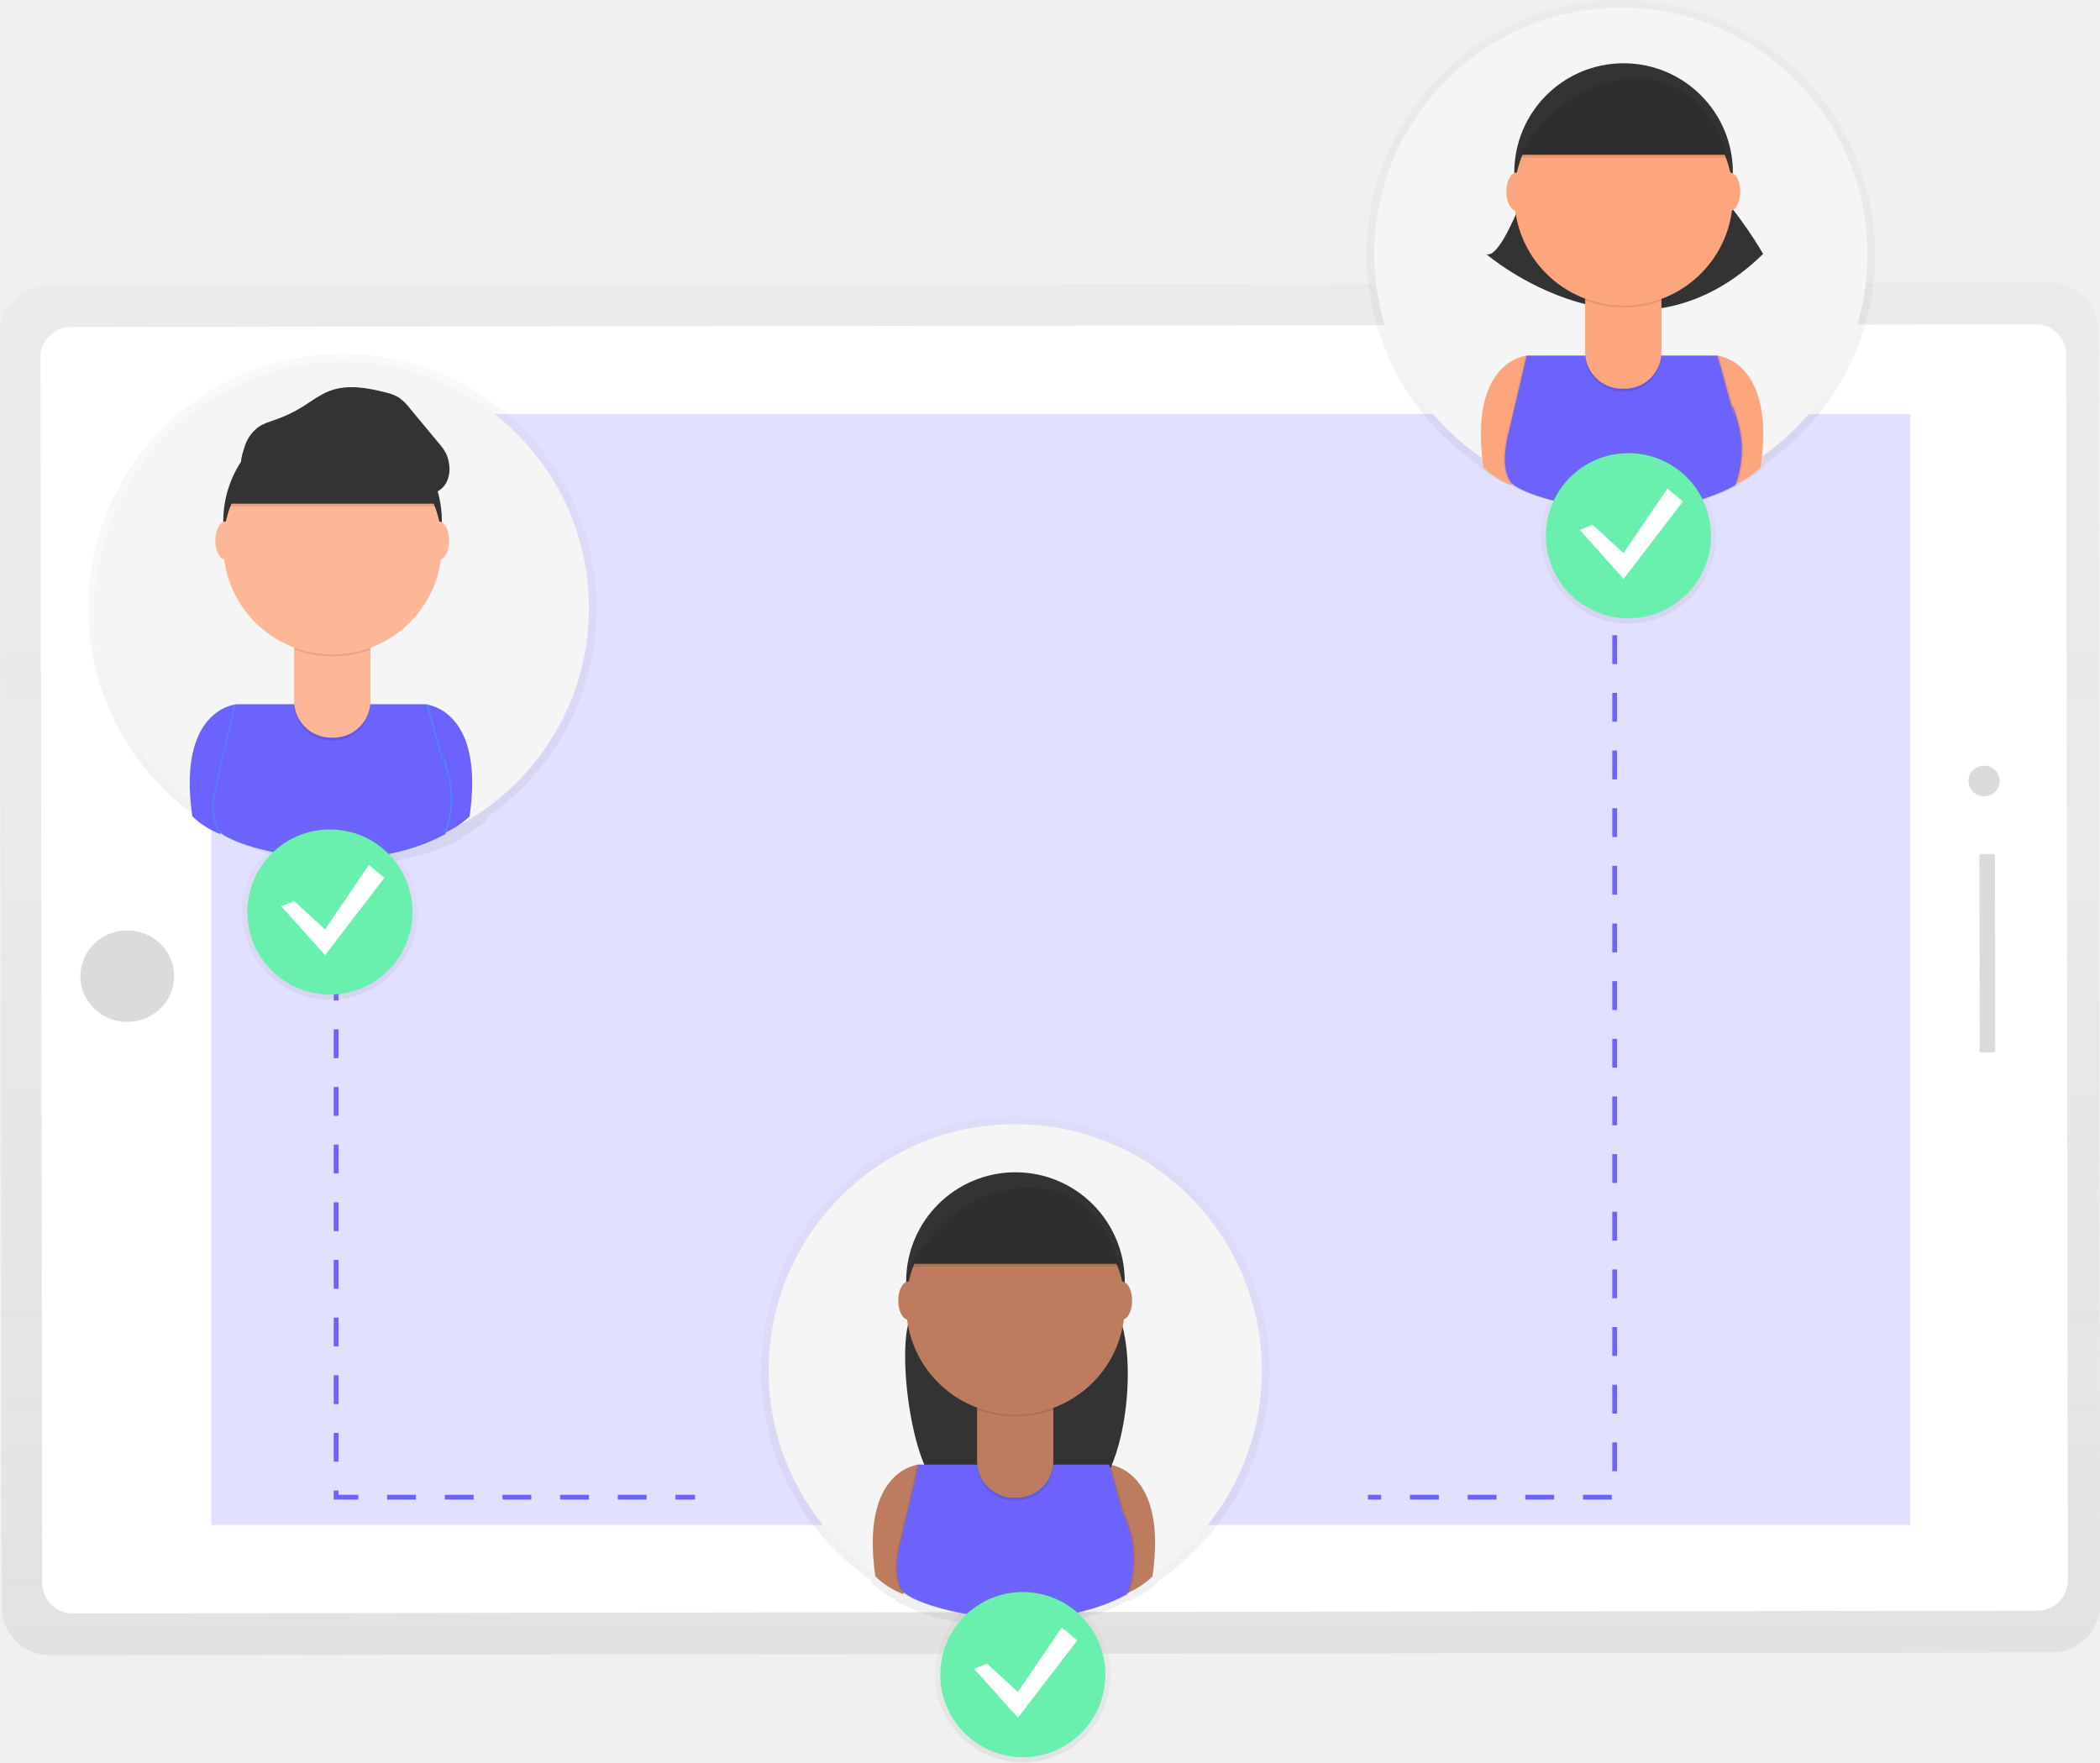
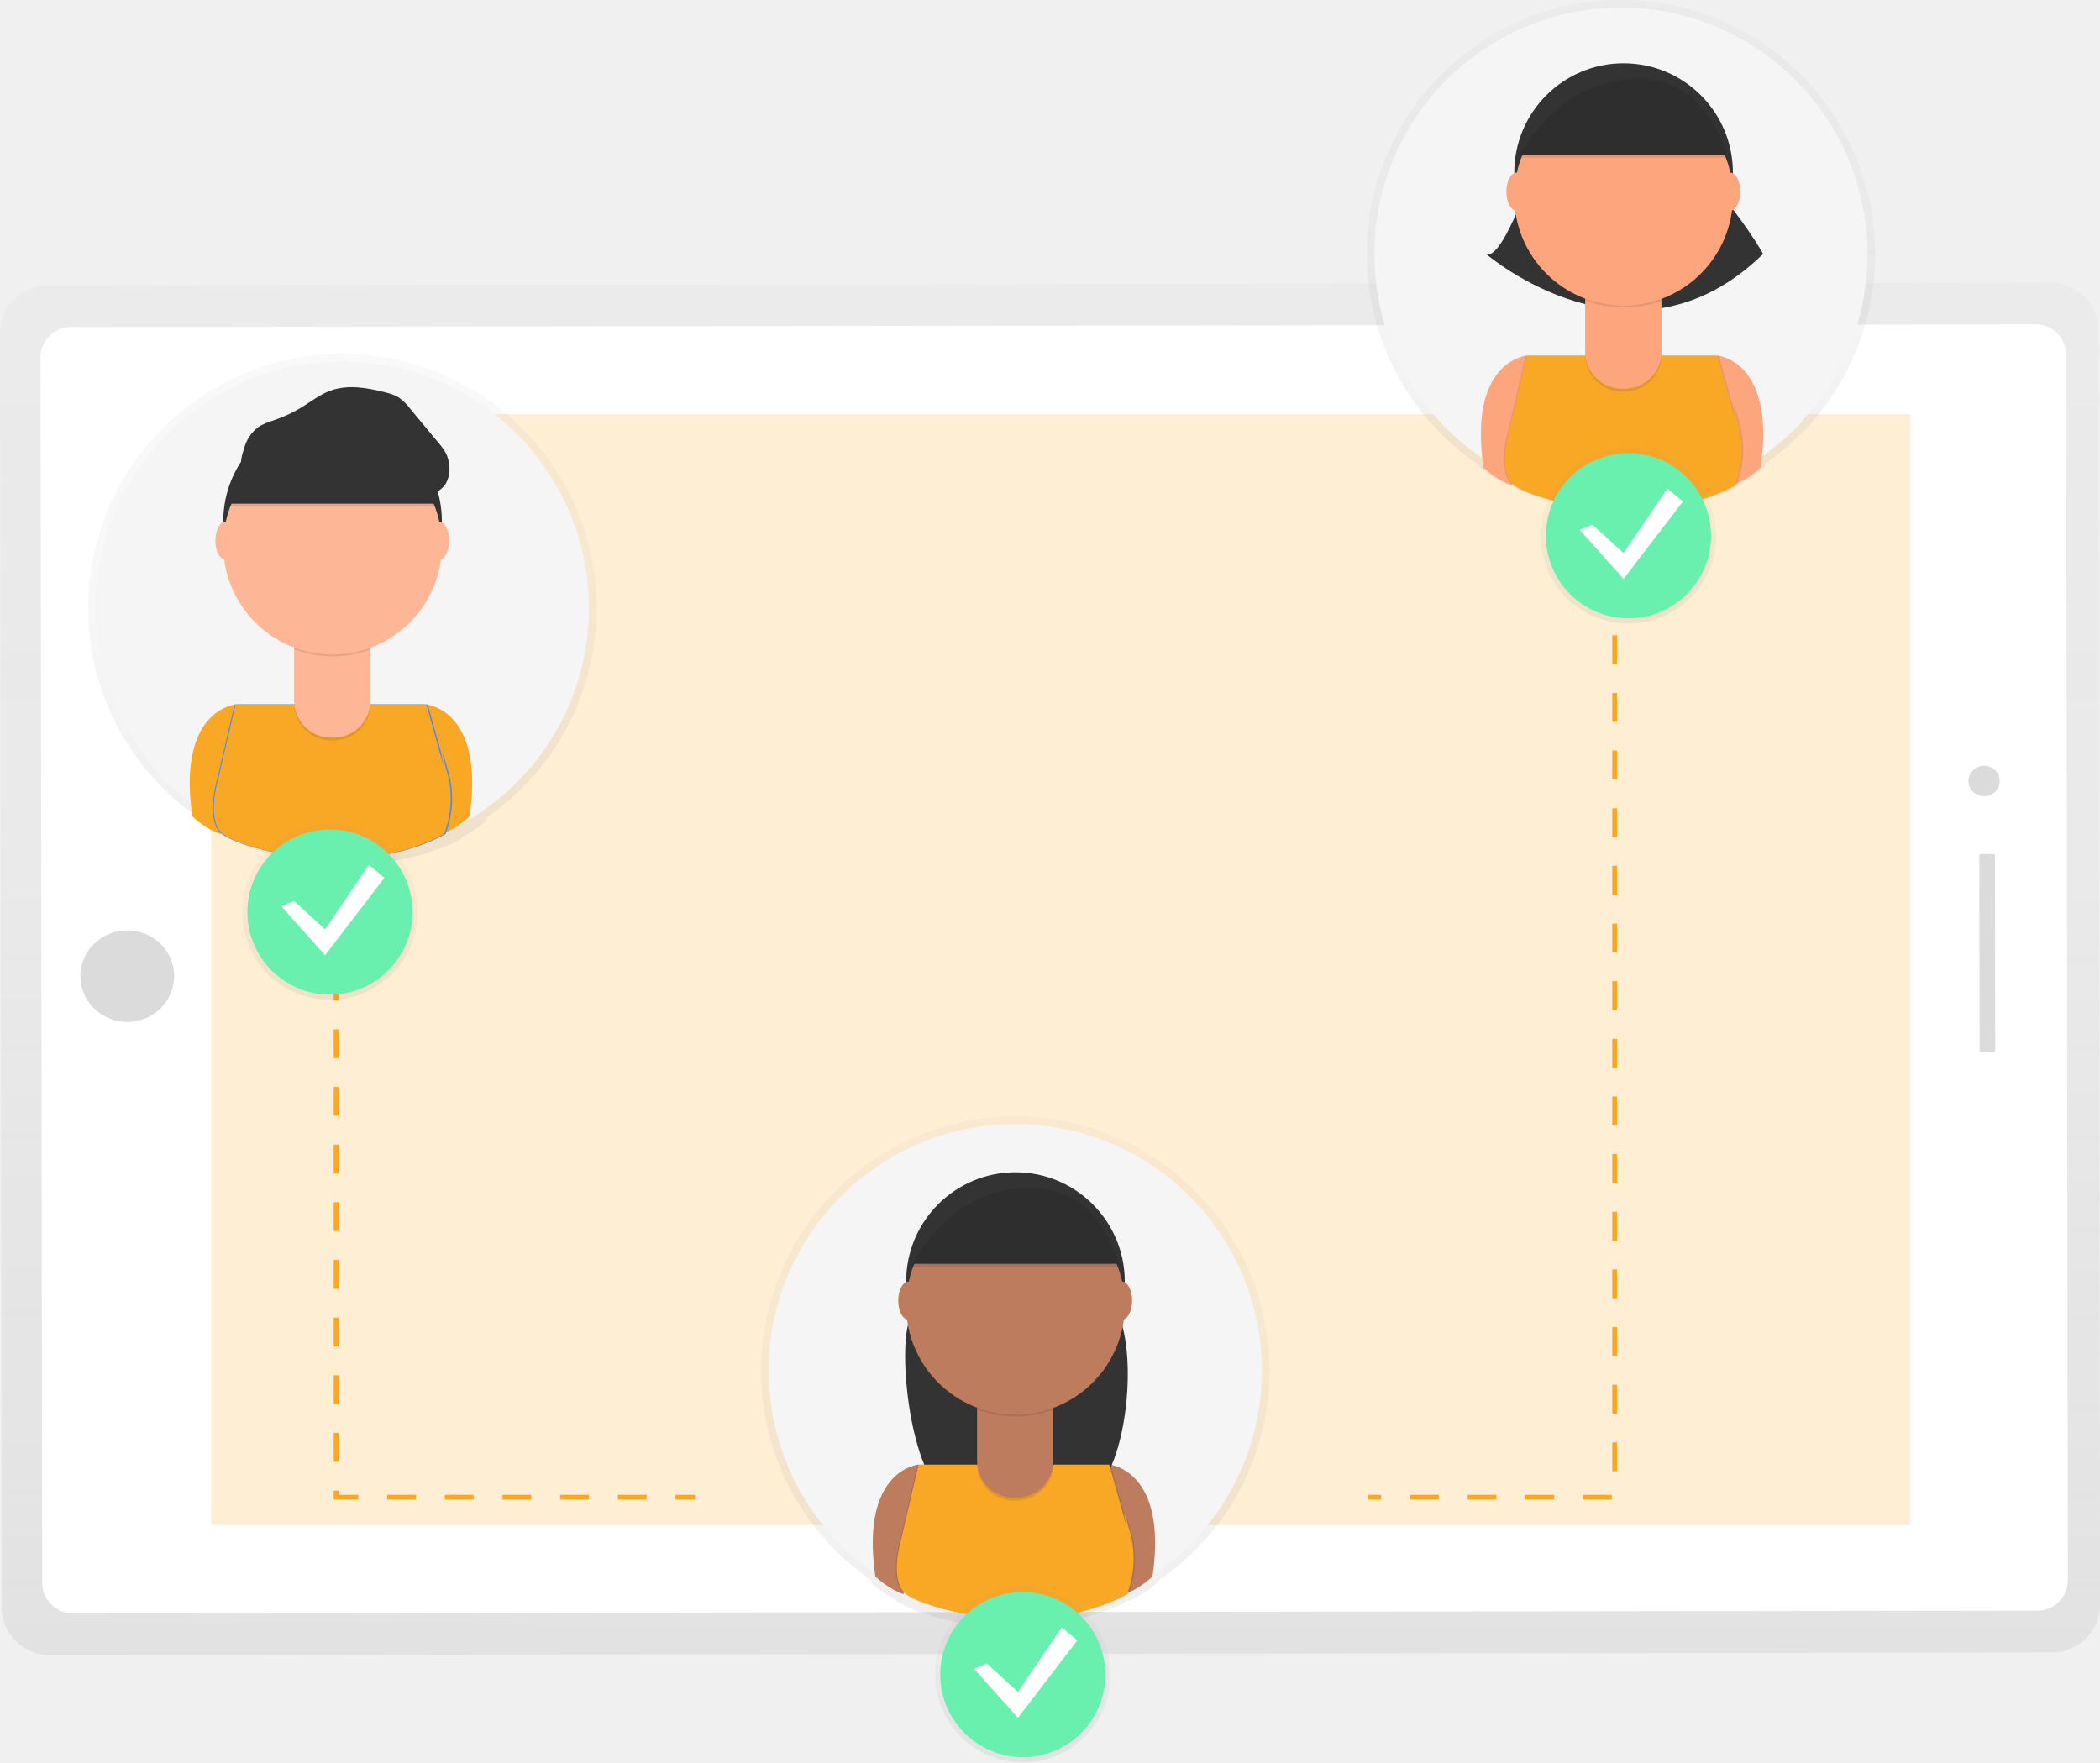
<svg xmlns="http://www.w3.org/2000/svg" xmlns:xlink="http://www.w3.org/1999/xlink" id="390bda19-a7d2-4807-bf84-0b71cfc4032d" data-name="Layer 1" width="874.11" height="733.63" viewBox="0 0 874.11 733.63">
  <defs>
    <linearGradient id="cc82a564-ea96-4f3a-b817-d04de3d3185f" x1="875.04" y1="475.49" x2="303.77" y2="474.73" gradientTransform="matrix(0, 1, -1.02, 0, 1081.62, -103.54)" gradientUnits="userSpaceOnUse">
      <stop offset="0" stop-color="gray" stop-opacity="0.25" />
      <stop offset="0.54" stop-color="gray" stop-opacity="0.12" />
      <stop offset="1" stop-color="gray" stop-opacity="0.1" />
    </linearGradient>
    <linearGradient id="e2d916eb-0c16-4978-ba1c-6a4f2feb782d" x1="590.41" y1="841.63" x2="590.41" y2="111.52" gradientTransform="matrix(0, 1, -1.02, 0, 1082.43, -102.87)" gradientUnits="userSpaceOnUse">
      <stop offset="0" stop-opacity="0.09" />
      <stop offset="0.55" stop-opacity="0.07" />
      <stop offset="1" stop-opacity="0.02" />
    </linearGradient>
    <linearGradient id="7dc82f8a-aae8-4c14-8443-a0bee5c82ac4" x1="837.64" y1="295.46" x2="837.64" y2="83.19" gradientTransform="matrix(1, 0, 0, 1, 0, 0)" xlink:href="#cc82a564-ea96-4f3a-b817-d04de3d3185f" />
    <linearGradient id="10911ca7-360a-4a17-aa6c-ba55de6df86c" x1="305.44" y1="442.78" x2="305.44" y2="230.5" gradientTransform="matrix(1, 0, 0, 1, 0, 0)" xlink:href="#cc82a564-ea96-4f3a-b817-d04de3d3185f" />
    <linearGradient id="b1d6e2ae-fbc3-4669-9109-ab786db17612" x1="-537.55" y1="760.23" x2="-537.55" y2="547.95" gradientTransform="matrix(-1, 0, 0, 1, 48, 0)" xlink:href="#cc82a564-ea96-4f3a-b817-d04de3d3185f" />
    <linearGradient id="014d2d59-4ea0-44d4-9011-1415ae1e0169" x1="137.34" y1="416.18" x2="137.34" y2="343.15" gradientTransform="matrix(1, 0, 0, 1, 0, 0)" xlink:href="#cc82a564-ea96-4f3a-b817-d04de3d3185f" />
    <linearGradient id="3edc3864-c137-45a8-b4cb-910029123495" x1="677.83" y1="259.53" x2="677.83" y2="186.5" gradientTransform="matrix(1, 0, 0, 1, 0, 0)" xlink:href="#cc82a564-ea96-4f3a-b817-d04de3d3185f" />
    <linearGradient id="526052fb-0a4d-4689-9c8f-871db821c2c2" x1="425.74" y1="733.63" x2="425.74" y2="660.6" gradientTransform="matrix(1, 0, 0, 1, 0, 0)" xlink:href="#cc82a564-ea96-4f3a-b817-d04de3d3185f" />
  </defs>
  <g opacity="0.5">
    <path d="M163.68,752.21,162.94,222a20,20,0,0,1,20-20l833.41-1.11a20,20,0,0,1,20,20l.73,530.21a20,20,0,0,1-20,20l-833.41,1.11A20,20,0,0,1,163.68,752.21Z" transform="translate(-162.94 -83.19)" fill="url(#cc82a564-ea96-4f3a-b817-d04de3d3185f)" />
  </g>
  <rect x="227.85" y="241.33" width="741.32" height="492.4" transform="translate(-163.62 -82.36) rotate(-0.08)" fill="url(#e2d916eb-0c16-4978-ba1c-6a4f2feb782d)" />
  <rect x="180.15" y="218.77" width="843.16" height="535.49" rx="12.68" ry="12.68" transform="translate(-163.61 -82.36) rotate(-0.08)" fill="#fff" />
-   <rect x="374.09" y="133.87" width="462.44" height="707.19" transform="matrix(0, 1, -1, 0, 928.99, -201.71)" fill="#6c63ff" opacity="0.2" />
+   <rect x="374.09" y="133.87" width="462.44" height="707.19" transform="matrix(0, 1, -1, 0, 928.99, -201.71)" fill="#f9a826" opacity="0.2" />
  <ellipse cx="216.59" cy="489.24" rx="19.52" ry="19.06" transform="matrix(1, 0, 0, 1, -163.62, -82.89)" fill="#dbdbdb" />
  <ellipse cx="989.37" cy="406.92" rx="6.51" ry="6.35" transform="matrix(1, 0, 0, 1, -163.5, -81.82)" fill="#dbdbdb" />
  <rect x="948.83" y="476.71" width="82.58" height="6.51" rx="0.76" ry="0.76" transform="translate(1305.78 -594) rotate(89.92)" fill="#dbdbdb" />
  <g opacity="0.5">
    <path d="M943.46,189A105.82,105.82,0,1,0,778.6,276.83l.07.47a36.22,36.22,0,0,0,12,7.64l.14-.47c5,4.25,25.81,11.05,49.79,11h.52c15.18,0,31.66-2.68,46.16-10.52,0,0,.13-.28.33-.8a37.7,37.7,0,0,0,10-6.83q.09-.61.17-1.2A105.7,105.7,0,0,0,943.46,189Z" transform="translate(-162.94 -83.19)" fill="url(#7dc82f8a-aae8-4c14-8443-a0bee5c82ac4)" />
  </g>
  <circle cx="674.7" cy="105.83" r="102.64" fill="#f5f5f5" />
  <path d="M798.43,231.22s-24.46,2-18,46.56a35.13,35.13,0,0,0,11.64,7.41l13.76-46.56Z" transform="translate(-162.94 -83.19)" fill="#fda57d" />
  <path d="M877.79,231.22s24.46,2,18,46.56a35.13,35.13,0,0,1-11.64,7.41l-13.76-46.56Z" transform="translate(-162.94 -83.19)" fill="#fda57d" />
  <path d="M799.49,158.2s-11.64,33.86-18,30.69c0,0,61.26,52.91,115.34,0,0,0-9.52-16.93-23.28-30.69Z" transform="translate(-162.94 -83.19)" fill="#333" />
  <circle cx="675.81" cy="71.84" r="45.5" fill="#333" />
  <path d="M877.32,231.22H798L790.55,263s-4.35,14.7,1.06,21.16,56,21.16,93.12,1.06a41.4,41.4,0,0,0,1.06-26.45c-4.23-14.81-1.06-1.06-1.06-1.06Z" transform="translate(-162.94 -83.19)" opacity="0.1" />
  <path d="M878.38,231.22H799L791.61,263s-4.35,14.7,1.06,21.16,56,21.16,93.12,1.06a41.4,41.4,0,0,0,1.06-26.45c-4.23-14.81-1.06-1.06-1.06-1.06Z" transform="translate(-162.94 -83.19)" opacity="0.1" />
-   <path d="M877.79,231.22H798.43L791,263s-4.35,14.7,1.06,21.16,56,21.16,93.12,1.06a41.4,41.4,0,0,0,1.06-26.45c-4.23-14.81-1.06-1.06-1.06-1.06Z" transform="translate(-162.94 -83.19)" fill="#6c63ff" />
+   <path d="M877.79,231.22H798.43L791,263s-4.35,14.7,1.06,21.16,56,21.16,93.12,1.06a41.4,41.4,0,0,0,1.06-26.45c-4.23-14.81-1.06-1.06-1.06-1.06Z" transform="translate(-162.94 -83.19)" fill="#f9a826" />
  <path d="M659.82,121.7h31.75a0,0,0,0,1,0,0v26a15.3,15.3,0,0,1-15.3,15.3h-1.15a15.3,15.3,0,0,1-15.3-15.3v-26A0,0,0,0,1,659.82,121.7Z" opacity="0.1" />
  <path d="M659.82,120.52h31.75a0,0,0,0,1,0,0v26a15.3,15.3,0,0,1-15.3,15.3h-1.15a15.3,15.3,0,0,1-15.3-15.3v-26A0,0,0,0,1,659.82,120.52Z" fill="#fda57d" />
  <path d="M822.83,208.28a45.69,45.69,0,0,0,31.75.09v-3.9H822.83Z" transform="translate(-162.94 -83.19)" opacity="0.1" />
  <circle cx="675.81" cy="81.72" r="45.5" fill="#fda57d" />
  <path d="M795.25,147.62H882s-7.41-35-40.21-32.8S795.25,147.62,795.25,147.62Z" transform="translate(-162.94 -83.19)" fill="#333" />
  <ellipse cx="631.25" cy="79.78" rx="4.23" ry="7.94" fill="#fda57d" />
  <ellipse cx="720.14" cy="79.78" rx="4.23" ry="7.94" fill="#fda57d" />
  <path d="M795.25,148.8H882s-7.41-35-40.21-32.8S795.25,148.8,795.25,148.8Z" transform="translate(-162.94 -83.19)" opacity="0.1" />
  <g opacity="0.5">
    <path d="M411.26,336.32a105.82,105.82,0,1,0-164.85,87.83l.07.47a36.22,36.22,0,0,0,12,7.64l.14-.47c5,4.25,25.81,11.05,49.79,11h.52c15.18,0,31.66-2.68,46.16-10.52,0,0,.13-.28.33-.8a37.7,37.7,0,0,0,10-6.83q.09-.61.17-1.2A105.7,105.7,0,0,0,411.26,336.32Z" transform="translate(-162.94 -83.19)" fill="url(#10911ca7-360a-4a17-aa6c-ba55de6df86c)" />
  </g>
  <circle cx="142.5" cy="253.14" r="102.64" fill="#f5f5f5" />
-   <path d="M261,376.46s-24.46,2-18,46.56a35.13,35.13,0,0,0,11.64,7.41l13.76-46.56Z" transform="translate(-162.94 -83.19)" fill="#6c63ff" />
-   <path d="M340.41,376.46s24.46,2,18,46.56a35.13,35.13,0,0,1-11.64,7.41L333,383.86Z" transform="translate(-162.94 -83.19)" fill="#6c63ff" />
+   <path d="M261,376.46s-24.46,2-18,46.56a35.13,35.13,0,0,0,11.64,7.41l13.76-46.56Z" transform="translate(-162.94 -83.19)" fill="#f9a826" />
+   <path d="M340.41,376.46s24.46,2,18,46.56a35.13,35.13,0,0,1-11.64,7.41L333,383.86Z" transform="translate(-162.94 -83.19)" fill="#f9a826" />
  <circle cx="138.43" cy="217.08" r="45.5" fill="#333" />
  <path d="M339.94,376.46H260.57l-7.41,31.75s-4.35,14.7,1.06,21.16,56,21.16,93.12,1.06A41.4,41.4,0,0,0,348.4,404c-4.23-14.81-1.06-1.06-1.06-1.06Z" transform="translate(-162.94 -83.19)" fill="#4d8af0" />
  <path d="M341,376.46H261.63l-7.41,31.75s-4.35,14.7,1.06,21.16,56,21.16,93.12,1.06A41.4,41.4,0,0,0,349.46,404c-4.23-14.81-1.06-1.06-1.06-1.06Z" transform="translate(-162.94 -83.19)" fill="#4d8af0" />
-   <path d="M340.41,376.46H261l-7.41,31.75s-4.35,14.7,1.06,21.16,56,21.16,93.12,1.06A41.4,41.4,0,0,0,348.87,404c-4.23-14.81-1.06-1.06-1.06-1.06Z" transform="translate(-162.94 -83.19)" fill="#6c63ff" />
+   <path d="M340.41,376.46H261l-7.41,31.75s-4.35,14.7,1.06,21.16,56,21.16,93.12,1.06A41.4,41.4,0,0,0,348.87,404c-4.23-14.81-1.06-1.06-1.06-1.06Z" transform="translate(-162.94 -83.19)" fill="#f9a826" />
  <path d="M122.44,266.93h31.75a0,0,0,0,1,0,0v26a15.3,15.3,0,0,1-15.3,15.3h-1.15a15.3,15.3,0,0,1-15.3-15.3v-26a0,0,0,0,1,0,0Z" opacity="0.1" />
  <path d="M122.44,265.76h31.75a0,0,0,0,1,0,0v26a15.3,15.3,0,0,1-15.3,15.3h-1.15a15.3,15.3,0,0,1-15.3-15.3v-26a0,0,0,0,1,0,0Z" fill="#fdb797" />
  <path d="M285.44,353.52a45.69,45.69,0,0,0,31.75.09v-3.9H285.44Z" transform="translate(-162.94 -83.19)" opacity="0.1" />
  <circle cx="138.43" cy="226.96" r="45.5" fill="#fdb797" />
  <path d="M257.87,294h86.77s-7.41-35-40.21-32.8S257.87,294,257.87,294Z" transform="translate(-162.94 -83.19)" opacity="0.1" />
  <path d="M257.87,292.86h86.77s-7.41-35-40.21-32.8S257.87,292.86,257.87,292.86Z" transform="translate(-162.94 -83.19)" fill="#333" />
  <ellipse cx="93.87" cy="225.02" rx="4.23" ry="7.94" fill="#fdb797" />
  <ellipse cx="182.75" cy="225.02" rx="4.23" ry="7.94" fill="#fdb797" />
  <path d="M264.61,269.65a16.13,16.13,0,0,1,5.85-8.67c2.22-1.54,4.87-2.28,7.41-3.18a56.65,56.65,0,0,0,10.78-5.15c3.86-2.38,7.48-5.24,11.73-6.81,7.31-2.7,15.45-1.24,23,.7a19.35,19.35,0,0,1,5.38,2,20.36,20.36,0,0,1,4.77,4.62l12,14.45a23,23,0,0,1,3,4.19,14.43,14.43,0,0,1,1.36,4.73,12.38,12.38,0,0,1-1.28,7.76c-2,3.46-6.2,5.2-10.2,5.36s-7.93-1-11.78-2.13c-12.4-3.63-25-7-37.82-8.52a106.67,106.67,0,0,0-19.24-.62c-2,.13-4.68,1.06-5.9-1C262.56,275.59,264.06,271.43,264.61,269.65Z" transform="translate(-162.94 -83.19)" fill="#333" />
  <g opacity="0.5">
    <path d="M479.73,653.77A105.82,105.82,0,1,1,644.58,741.6l-.07.47a36.22,36.22,0,0,1-12,7.64l-.14-.47c-5,4.25-25.81,11.05-49.79,11h-.52c-15.18,0-31.66-2.68-46.16-10.52,0,0-.13-.28-.33-.8a37.7,37.7,0,0,1-10-6.83q-.09-.61-.17-1.2A105.7,105.7,0,0,1,479.73,653.77Z" transform="translate(-162.94 -83.19)" fill="url(#b1d6e2ae-fbc3-4669-9109-ab786db17612)" />
  </g>
  <circle cx="422.6" cy="570.59" r="102.64" fill="#f5f5f5" />
  <path d="M545.3,692.87s-24.46,2-18,46.56a35.13,35.13,0,0,0,11.64,7.41l13.76-46.56Z" transform="translate(-162.94 -83.19)" fill="#be7c5e" />
  <path d="M624.66,692.87s24.46,2,18,46.56A35.13,35.13,0,0,1,631,746.84l-13.76-46.56Z" transform="translate(-162.94 -83.19)" fill="#be7c5e" />
  <path d="M546.36,619.86s-1.88,5.48-4.55,11.82c-5.82,13.87.82,67.13,14.75,72.8,15.63,6.37,36.18,10.45,57.53,2.66,18.56-6.77,24.28-67.39,11.16-82.16-1.54-1.73-3.15-3.45-4.83-5.13Z" transform="translate(-162.94 -83.19)" fill="#333" />
  <circle cx="422.68" cy="533.5" r="45.5" fill="#333" />
  <path d="M624.19,692.87H544.83l-7.41,31.75s-4.35,14.7,1.06,21.16,56,21.16,93.12,1.06a41.4,41.4,0,0,0,1.06-26.45c-4.23-14.81-1.06-1.06-1.06-1.06Z" transform="translate(-162.94 -83.19)" opacity="0.1" />
  <path d="M625.25,692.87H545.89l-7.41,31.75s-4.35,14.7,1.06,21.16,56,21.16,93.12,1.06a41.4,41.4,0,0,0,1.06-26.45c-4.23-14.81-1.06-1.06-1.06-1.06Z" transform="translate(-162.94 -83.19)" opacity="0.1" />
-   <path d="M624.66,692.87H545.3l-7.41,31.75s-4.35,14.7,1.06,21.16,56,21.16,93.12,1.06a41.4,41.4,0,0,0,1.06-26.45c-4.23-14.81-1.06-1.06-1.06-1.06Z" transform="translate(-162.94 -83.19)" fill="#6c63ff" />
+   <path d="M624.66,692.87H545.3l-7.41,31.75s-4.35,14.7,1.06,21.16,56,21.16,93.12,1.06a41.4,41.4,0,0,0,1.06-26.45c-4.23-14.81-1.06-1.06-1.06-1.06Z" transform="translate(-162.94 -83.19)" fill="#f9a826" />
  <path d="M406.69,583.35h31.75a0,0,0,0,1,0,0v26a15.3,15.3,0,0,1-15.3,15.3H422a15.3,15.3,0,0,1-15.3-15.3v-26A0,0,0,0,1,406.69,583.35Z" opacity="0.1" />
  <path d="M406.69,582.17h31.75a0,0,0,0,1,0,0v26a15.3,15.3,0,0,1-15.3,15.3H422a15.3,15.3,0,0,1-15.3-15.3v-26A0,0,0,0,1,406.69,582.17Z" fill="#be7c5e" />
  <path d="M569.7,669.93a45.69,45.69,0,0,0,31.75.09v-3.9H569.7Z" transform="translate(-162.94 -83.19)" opacity="0.1" />
  <circle cx="422.68" cy="543.37" r="45.5" fill="#be7c5e" />
  <path d="M542.12,609.28h86.77s-7.41-35-40.21-32.8S542.12,609.28,542.12,609.28Z" transform="translate(-162.94 -83.19)" fill="#333" />
  <ellipse cx="378.12" cy="541.43" rx="4.23" ry="7.94" fill="#be7c5e" />
  <ellipse cx="467.01" cy="541.43" rx="4.23" ry="7.94" fill="#be7c5e" />
  <path d="M542.12,610.45h86.77s-7.41-35-40.21-32.8S542.12,610.45,542.12,610.45Z" transform="translate(-162.94 -83.19)" opacity="0.1" />
-   <polyline points="672.1 240.44 672.1 623.25 569.4 623.25" fill="none" stroke="#6c63ff" stroke-miterlimit="10" stroke-width="2" stroke-dasharray="12" />
-   <polyline points="139.91 380.49 139.91 623.25 289.29 623.25" fill="none" stroke="#6c63ff" stroke-miterlimit="10" stroke-width="2" stroke-dasharray="12" />
+   <polyline points="672.1 240.44 672.1 623.25 569.4 623.25" fill="none" stroke="#f9a826" stroke-miterlimit="10" stroke-width="2" stroke-dasharray="12" />
+   <polyline points="139.91 380.49 139.91 623.25 289.29 623.25" fill="none" stroke="#f9a826" stroke-miterlimit="10" stroke-width="2" stroke-dasharray="12" />
  <g opacity="0.5">
    <circle cx="137.34" cy="379.66" r="36.52" fill="url(#014d2d59-4ea0-44d4-9011-1415ae1e0169)" />
  </g>
  <circle cx="137.34" cy="379.66" r="34.37" fill="#69f0ae" />
  <polygon points="122.42 375.08 135.31 386.89 153.56 360.04 160.01 365.41 135.31 397.63 117.05 377.23 122.42 375.08" fill="#fff" />
  <g opacity="0.5">
    <circle cx="677.83" cy="223.01" r="36.52" fill="url(#3edc3864-c137-45a8-b4cb-910029123495)" />
  </g>
  <circle cx="677.83" cy="223.01" r="34.37" fill="#69f0ae" />
  <polygon points="662.91 218.43 675.8 230.24 694.06 203.39 700.5 208.76 675.8 240.98 657.54 220.57 662.91 218.43" fill="#fff" />
  <g opacity="0.5">
    <circle cx="425.74" cy="697.11" r="36.52" fill="url(#526052fb-0a4d-4689-9c8f-871db821c2c2)" />
  </g>
  <circle cx="425.74" cy="697.11" r="34.37" fill="#69f0ae" />
  <polygon points="410.82 692.53 423.71 704.34 441.97 677.49 448.41 682.86 423.71 715.08 405.45 694.68 410.82 692.53" fill="#fff" />
</svg>
